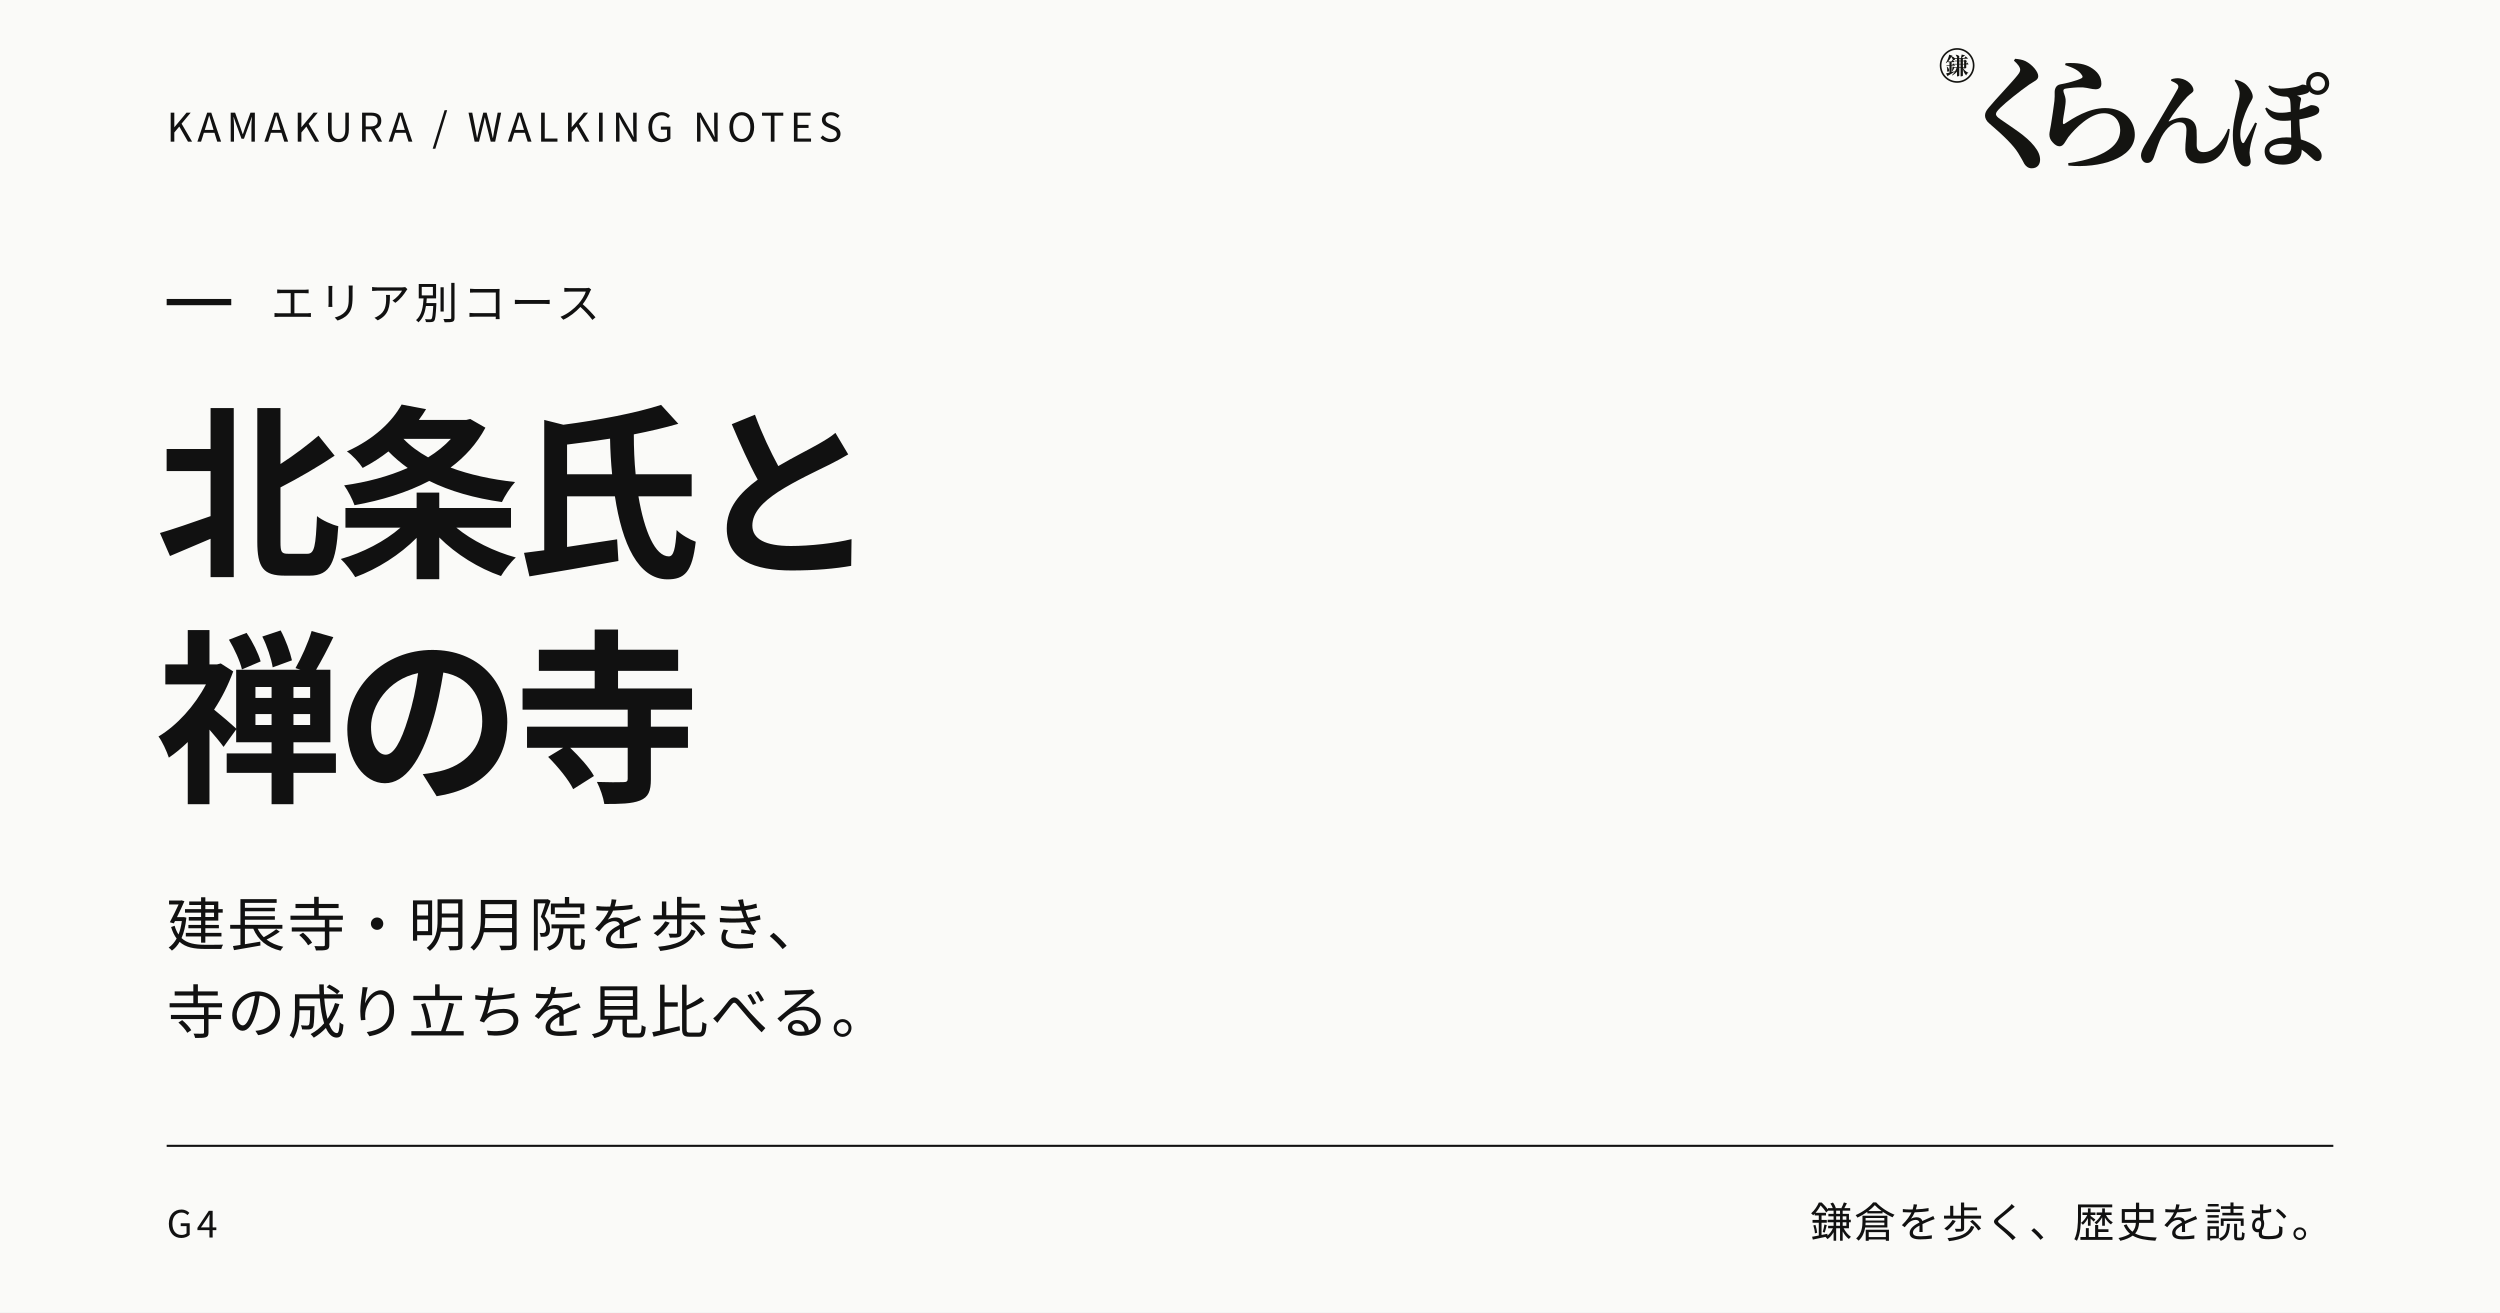
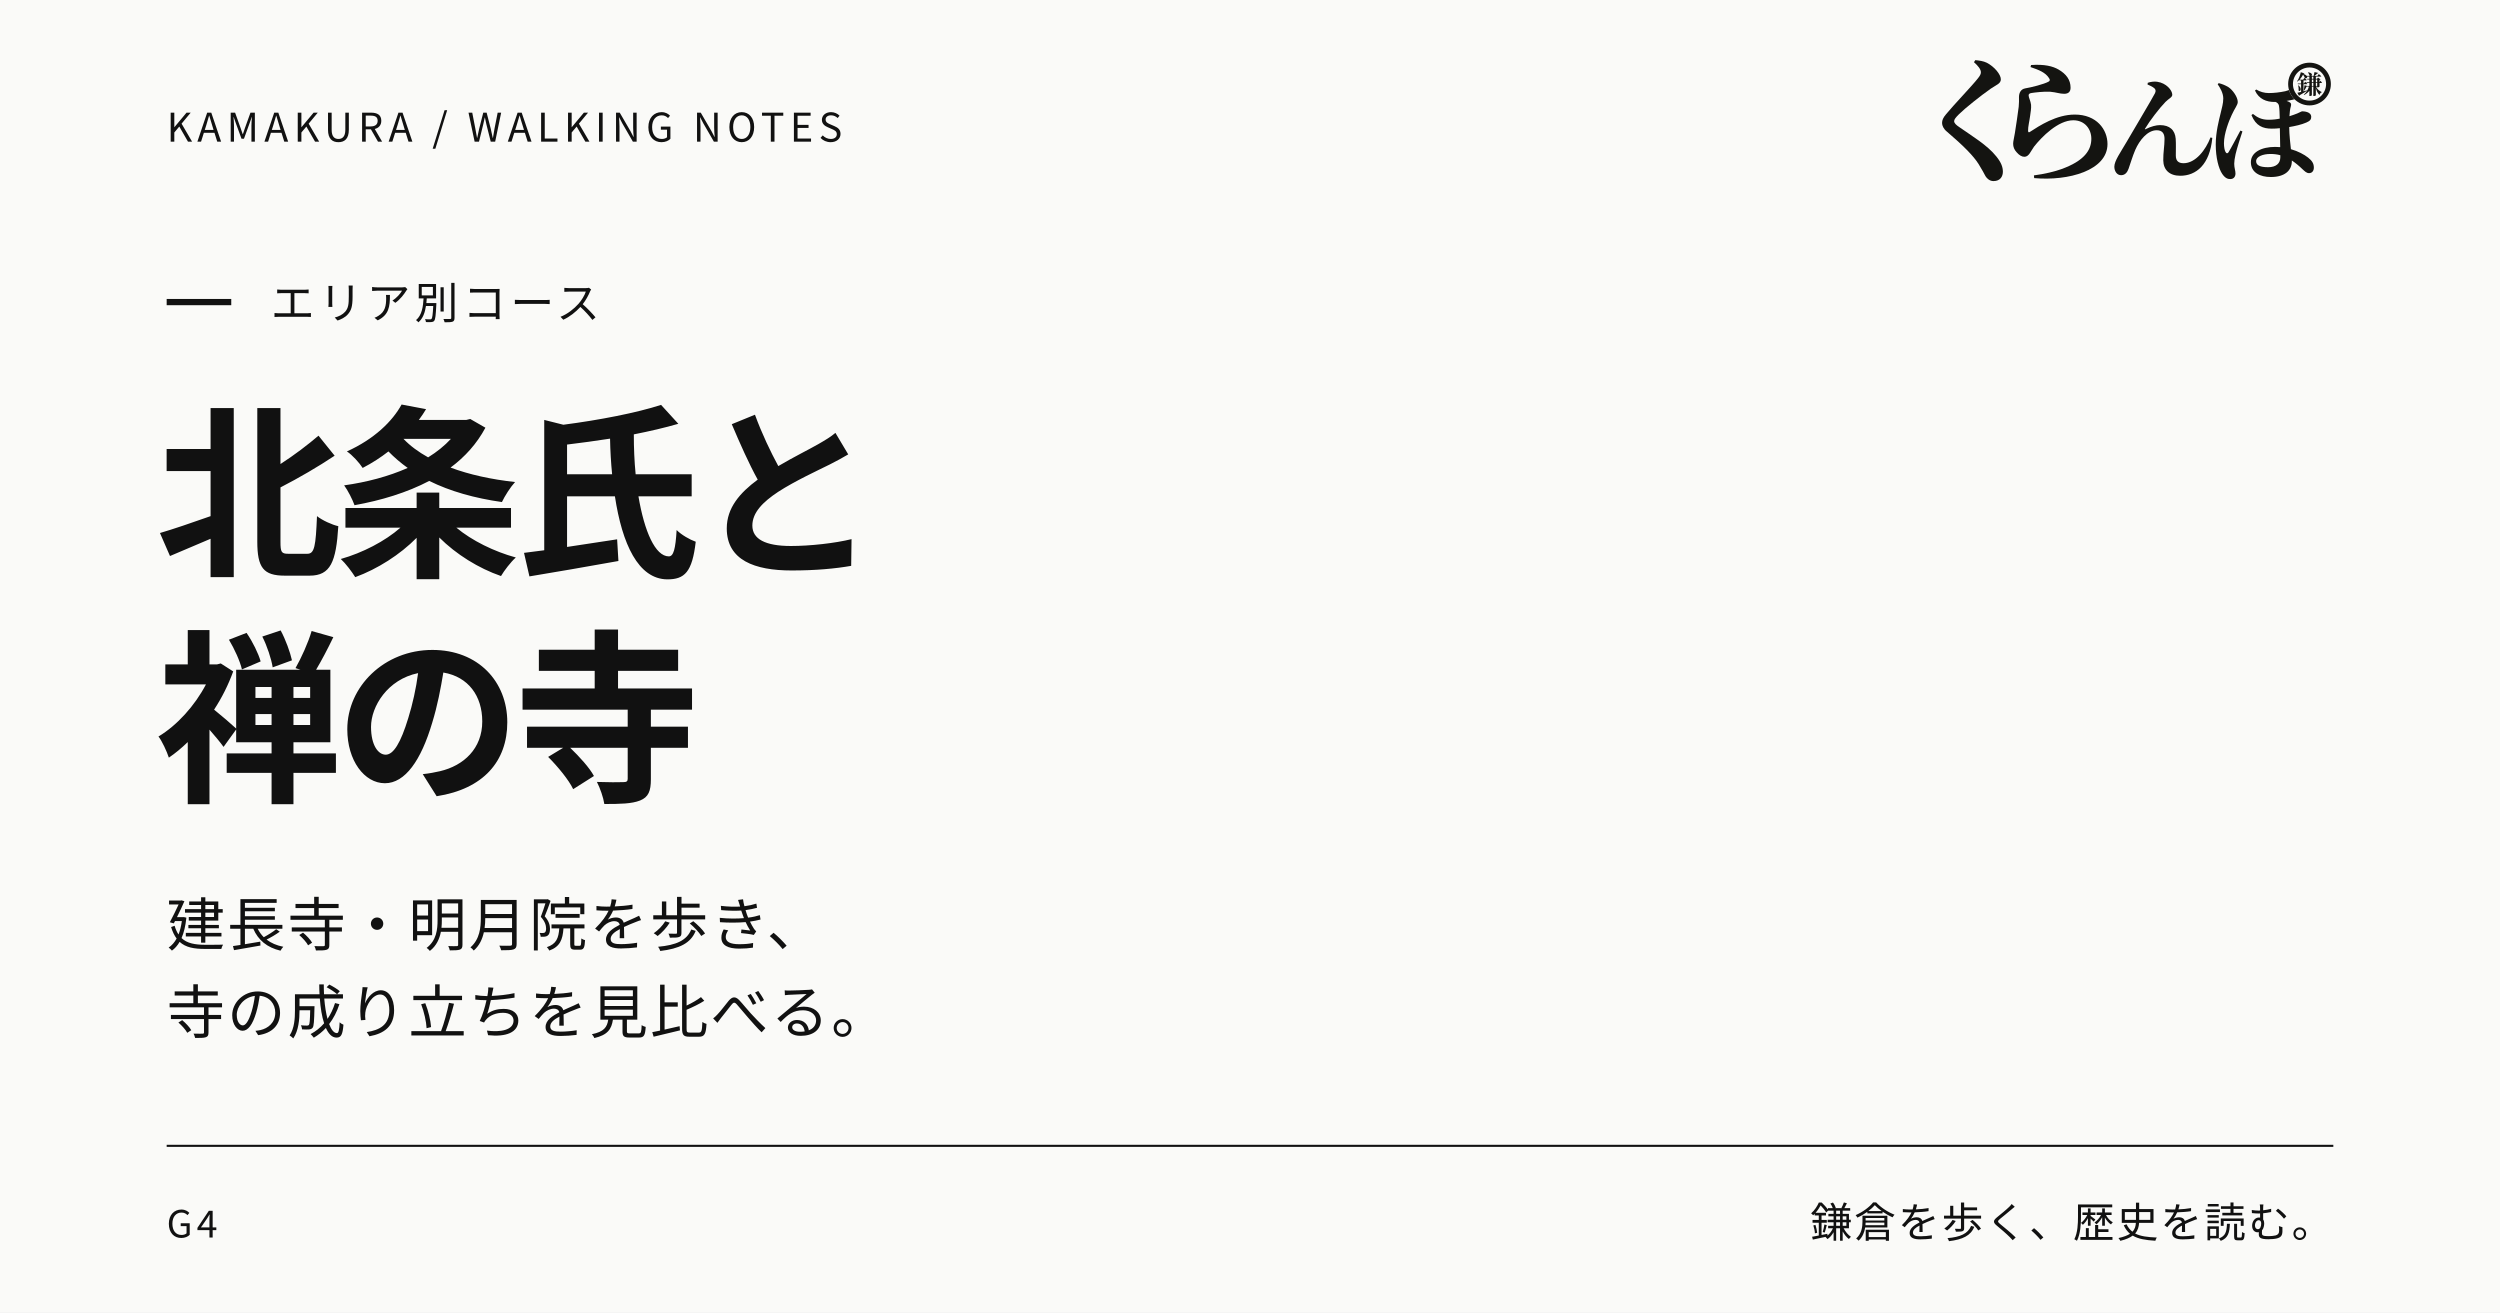
<svg xmlns="http://www.w3.org/2000/svg" width="1200" height="630" viewBox="0 0 1200 630">
  <rect width="1200" height="630" fill="#fafaf8" />
  <g fill="#111" font-family="Noto Sans CJK JP, sans-serif">
    <text x="80" y="68" font-size="19" font-weight="400" letter-spacing="2.6" text-anchor="start">KAMAKURA / WALKING NOTES</text>
-     <g transform="translate(930,22) scale(0.4958026)">
-       <circle cx="19" cy="19" r="16" fill="none" stroke="#141411" stroke-width="1.6" />
-       <path d="M71 332 57 329C71 273 81 194 72 130C134 54 227 196 71 332ZM307 336C300 268 290 187 279 134L296 128C328 170 359 230 385 282C401 282 412 288 417 298L422 281H479C462 227 439 174 410 124L407 134L266 97V375H391C404 375 414 380 416 390C386 424 332 472 332 472L285 403H266V526H368C382 526 392 531 394 542C362 576 304 625 304 625L253 554H112C170 615 218 687 250 753C284 707 309 656 320 621C363 583 422 620 407 673H497V588H406L415 560H497V452H383L391 424H497V309H413L414 305ZM595 673H652V588H595ZM25 39 92 -82C104 -78 113 -69 116 -56C252 20 346 79 409 122C374 62 330 8 278 -37L288 -50C373 -5 443 51 497 118V-88H514C565 -88 595 -66 595 -60V281H652V-88H670C720 -88 751 -66 751 -60V233C779 109 824 17 897 -47C911 12 941 47 982 58L984 69C892 104 801 181 757 281H804V250H819C849 250 894 269 895 276V424H968C980 424 989 429 992 440C972 468 931 512 931 512L897 452H895V546C914 549 927 557 933 565L839 636L795 588H751V673H940C954 673 964 678 966 689C929 724 867 774 867 774L812 702H692C736 731 782 768 811 797C833 797 844 805 848 818L698 852C692 808 679 747 666 702H572C618 729 616 824 450 843L441 838C467 806 497 753 505 707L513 702H396L398 693C381 723 339 754 262 779C289 782 299 790 303 802L160 846C142 743 82 580 13 486L24 478C52 498 79 521 104 546L110 526H172V403H40L48 375H172V73C109 58 56 45 25 39ZM804 424V309H751V424ZM804 452H751V560H804ZM595 424H652V309H595ZM595 452V560H652V452Z" transform="translate(7.707865,27.58427) scale(0.02247191,-0.02247191)" fill="#141411" />
-       <path d="M623 -72C675 -72 692 -35 692 -3C692 31 680 64 645 108C577 194 465 259 369 327C348 341 333 355 333 369C333 382 343 395 369 421C411 463 530 558 603 609C646 638 677 646 677 678C677 713 630 771 573 800C548 812 520 816 489 819L479 804C508 778 530 752 530 730C530 716 524 705 509 686C470 635 326 485 273 420C252 395 244 377 244 356C244 337 255 312 280 292C397 192 475 115 514 52C541 9 552 -14 564 -36C576 -55 596 -72 623 -72Z" transform="translate(16.964,110) scale(0.119,-0.119)" fill="#141411" />
-       <path d="M335 -30 337 -50C588 -73 877 6 877 201C877 308 797 418 636 418C500 418 376 336 305 290C297 285 293 287 292 298C291 328 302 369 307 408C311 440 316 461 314 490C311 518 296 543 296 559C296 567 300 575 318 577C343 581 409 589 456 586C501 582 525 571 558 571C591 571 605 588 605 616C605 674 573 717 516 750C475 774 413 790 314 783L310 768C372 747 420 728 446 687C455 675 454 666 442 660C409 642 315 618 271 611C236 605 225 574 225 547C225 522 226 505 223 476C218 429 202 330 195 283C189 244 182 222 182 203C182 180 190 159 208 140C227 118 246 107 265 107C298 107 311 147 336 182C393 254 513 376 625 376C711 376 758 310 758 240C758 158 709 78 537 16C491 -1 413 -20 335 -30Z" transform="translate(86.654,110) scale(0.119,-0.119)" fill="#141411" />
-       <path d="M665 -39C804 -39 924 58 946 293L930 297C889 189 800 71 694 71C653 71 626 88 626 138C626 193 628 238 625 285C619 362 572 405 487 405C455 405 410 394 362 370C355 366 353 369 357 375C397 443 484 556 535 608C563 637 595 648 595 671C595 711 542 774 463 785C441 789 404 785 380 776L378 761C396 754 423 741 438 728C449 718 453 704 443 684C413 626 262 374 196 260C141 165 87 92 87 40C87 4 108 -34 146 -34C183 -34 201 -7 212 23C229 70 246 131 271 189C307 271 377 360 458 360C512 360 527 326 527 284C527 220 515 165 516 96C517 14 569 -39 665 -39Z" transform="translate(188.317,110) scale(0.1,-0.1)" fill="#141411" />
-       <path d="M190 -68C221 -68 236 -47 236 -19C236 8 225 29 225 66C225 85 229 117 237 151C249 202 277 290 297 350L279 357C251 305 194 197 175 167C166 154 156 155 148 171C140 186 135 214 135 246C135 331 179 443 203 494C230 554 256 581 256 608C256 651 211 714 174 738C144 756 117 766 89 773L80 763C99 736 129 687 129 639C129 593 116 555 106 510C91 448 63 344 63 235C63 120 88 24 120 -23C146 -61 169 -68 190 -68ZM885 666C845 666 814 697 814 736C814 775 845 806 885 806C924 806 955 775 955 736C955 697 924 666 885 666ZM885 625C946 625 996 674 996 736C996 798 946 847 885 847C823 847 773 798 773 736L775 717C764 722 751 725 737 725C728 725 712 712 672 702C624 692 575 686 528 686C489 686 451 697 418 717L407 708C442 632 508 608 578 608H588C602 602 614 592 617 576C622 551 623 504 624 462C597 456 565 452 525 452C464 452 427 473 389 503L376 493C415 397 477 374 554 374C578 374 600 375 625 378L628 212C614 213 599 214 584 214C461 214 371 165 371 80C371 -10 450 -50 546 -50C672 -50 730 10 730 89V95C760 75 791 50 825 17C843 1 858 -16 881 -16C909 -16 923 6 923 32C923 68 908 92 873 120C839 147 785 176 722 194C716 249 708 313 707 388C760 397 815 409 858 428C891 442 900 456 900 477C900 524 833 526 819 526C815 526 801 517 777 507C758 499 734 491 709 483C711 515 714 545 721 568C726 587 726 598 708 607C702 611 693 614 684 617C719 623 754 630 780 640C791 644 799 650 802 661C822 639 852 625 885 625ZM629 141V123C629 68 591 36 522 36C453 36 417 52 417 89C417 130 478 152 542 152C572 152 601 149 629 141Z" transform="translate(279.617,110) scale(0.1,-0.1)" fill="#141411" />
+     <g transform="translate(930,22) scale(0.5475504)">
+       <defs>
+         <mask id="po-cut">
+           <rect x="0" y="0" width="500" height="150" fill="white" />
+           <circle cx="368.117" cy="33.5" r="18.725" fill="black" />
+         </mask>
+       </defs>
+       <g transform="translate(-42,0)">
+         <g mask="url(#po-cut)">
+           <path d="M623 -72C675 -72 692 -35 692 -3C692 31 680 64 645 108C577 194 465 259 369 327C348 341 333 355 333 369C333 382 343 395 369 421C411 463 530 558 603 609C646 638 677 646 677 678C677 713 630 771 573 800C548 812 520 816 489 819L479 804C508 778 530 752 530 730C530 716 524 705 509 686C470 635 326 485 273 420C252 395 244 377 244 356C244 337 255 312 280 292C397 192 475 115 514 52C541 9 552 -14 564 -36C576 -55 596 -72 623 -72Z" transform="translate(16.964,110) scale(0.119,-0.119)" fill="#141411" />
+           <path d="M335 -30 337 -50C588 -73 877 6 877 201C877 308 797 418 636 418C500 418 376 336 305 290C297 285 293 287 292 298C291 328 302 369 307 408C311 440 316 461 314 490C311 518 296 543 296 559C296 567 300 575 318 577C343 581 409 589 456 586C501 582 525 571 558 571C591 571 605 588 605 616C605 674 573 717 516 750C475 774 413 790 314 783L310 768C372 747 420 728 446 687C455 675 454 666 442 660C409 642 315 618 271 611C236 605 225 574 225 547C225 522 226 505 223 476C218 429 202 330 195 283C189 244 182 222 182 203C182 180 190 159 208 140C227 118 246 107 265 107C298 107 311 147 336 182C393 254 513 376 625 376C711 376 758 310 758 240C758 158 709 78 537 16C491 -1 413 -20 335 -30Z" transform="translate(86.654,110) scale(0.119,-0.119)" fill="#141411" />
+           <path d="M665 -39C804 -39 924 58 946 293L930 297C889 189 800 71 694 71C653 71 626 88 626 138C626 193 628 238 625 285C619 362 572 405 487 405C455 405 410 394 362 370C355 366 353 369 357 375C397 443 484 556 535 608C563 637 595 648 595 671C595 711 542 774 463 785C441 789 404 785 380 776L378 761C396 754 423 741 438 728C449 718 453 704 443 684C413 626 262 374 196 260C141 165 87 92 87 40C87 4 108 -34 146 -34C183 -34 201 -7 212 23C229 70 246 131 271 189C307 271 377 360 458 360C512 360 527 326 527 284C527 220 515 165 516 96C517 14 569 -39 665 -39Z" transform="translate(188.317,110) scale(0.1,-0.1)" fill="#141411" />
+           <path d="M190 -68C221 -68 236 -47 236 -19C236 8 225 29 225 66C225 85 229 117 237 151C249 202 277 290 297 350L279 357C251 305 194 197 175 167C166 154 156 155 148 171C140 186 135 214 135 246C135 331 179 443 203 494C230 554 256 581 256 608C256 651 211 714 174 738C144 756 117 766 89 773L80 763C99 736 129 687 129 639C129 593 116 555 106 510C91 448 63 344 63 235C63 120 88 24 120 -23C146 -61 169 -68 190 -68ZM775 717C764 722 751 725 737 725C728 725 712 712 672 702C624 692 575 686 528 686C489 686 451 697 418 717L407 708C442 632 508 608 578 608H588C602 602 614 592 617 576C622 551 623 504 624 462C597 456 565 452 525 452C464 452 427 473 389 503L376 493C415 397 477 374 554 374C578 374 600 375 625 378L628 212C614 213 599 214 584 214C461 214 371 165 371 80C371 -10 450 -50 546 -50C672 -50 730 10 730 89V95C760 75 791 50 825 17C843 1 858 -16 881 -16C909 -16 923 6 923 32C923 68 908 92 873 120C839 147 785 176 722 194C716 249 708 313 707 388C760 397 815 409 858 428C891 442 900 456 900 477C900 524 833 526 819 526C815 526 801 517 777 507C758 499 734 491 709 483C711 515 714 545 721 568C726 587 726 598 708 607C702 611 693 614 684 617C719 623 754 630 780 640C791 644 799 650 802 661ZM629 141V123C629 68 591 36 522 36C453 36 417 52 417 89C417 130 478 152 542 152C572 152 601 149 629 141Z" transform="translate(279.617,110) scale(0.1,-0.1)" fill="#141411" />
+         </g>
+         <circle cx="368.117" cy="33.5" r="16.625" fill="none" stroke="#141411" stroke-width="4.2" />
+         <path d="M71 332 57 329C71 273 81 194 72 130C134 54 227 196 71 332ZM307 336C300 268 290 187 279 134L296 128C328 170 359 230 385 282C401 282 412 288 417 298L422 281H479C462 227 439 174 410 124L407 134L266 97V375H391C404 375 414 380 416 390C386 424 332 472 332 472L285 403H266V526H368C382 526 392 531 394 542C362 576 304 625 304 625L253 554H112C170 615 218 687 250 753C284 707 309 656 320 621C363 583 422 620 407 673H497V588H406L415 560H497V452H383L391 424H497V309H413L414 305ZM595 673H652V588H595ZM25 39 92 -82C104 -78 113 -69 116 -56C252 20 346 79 409 122C374 62 330 8 278 -37L288 -50C373 -5 443 51 497 118V-88H514C565 -88 595 -66 595 -60V281H652V-88H670C720 -88 751 -66 751 -60V233C779 109 824 17 897 -47C911 12 941 47 982 58L984 69C892 104 801 181 757 281H804V250H819C849 250 894 269 895 276V424H968C980 424 989 429 992 440C972 468 931 512 931 512L897 452H895V546C914 549 927 557 933 565L839 636L795 588H751V673H940C954 673 964 678 966 689C929 724 867 774 867 774L812 702H692C736 731 782 768 811 797C833 797 844 805 848 818L698 852C692 808 679 747 666 702H572C618 729 616 824 450 843L441 838C467 806 497 753 505 707L513 702H396L398 693C381 723 339 754 262 779C289 782 299 790 303 802L160 846C142 743 82 580 13 486L24 478C52 498 79 521 104 546L110 526H172V403H40L48 375H172V73C109 58 56 45 25 39ZM804 424V309H751V424ZM804 452H751V560H804ZM595 424H652V309H595ZM595 452V560H652V452Z" transform="translate(356.8909,42.03404) scale(0.02234043,-0.02234043)" fill="#141411" />
+       </g>
    </g>
    <path d="M80 145H111" stroke="#111" stroke-width="3" />
    <text x="130" y="153" font-size="21" font-weight="400" letter-spacing="2" text-anchor="start">エリア別コース</text>
    <text x="75" y="270" font-size="89" font-weight="900" letter-spacing="-3" text-anchor="start">北条氏と</text>
    <text x="75" y="378" font-size="89" font-weight="900" letter-spacing="-3" text-anchor="start">禅の寺</text>
    <text x="80" y="454" font-size="28" font-weight="400" letter-spacing="1" text-anchor="start">建長寺・明月院を歩き、</text>
    <text x="80" y="496" font-size="28" font-weight="400" letter-spacing="1" text-anchor="start">寺の成り立ちを見比べる。</text>
    <path d="M80 550H1120" stroke="#111" stroke-width="1" />
    <text x="80" y="594" font-size="18" font-weight="400" letter-spacing="2" text-anchor="start">G4</text>
    <text x="1120" y="594" font-size="20" font-weight="400" letter-spacing="1" text-anchor="end">鎌倉を歩く、歴史を読む。</text>
  </g>
</svg>
